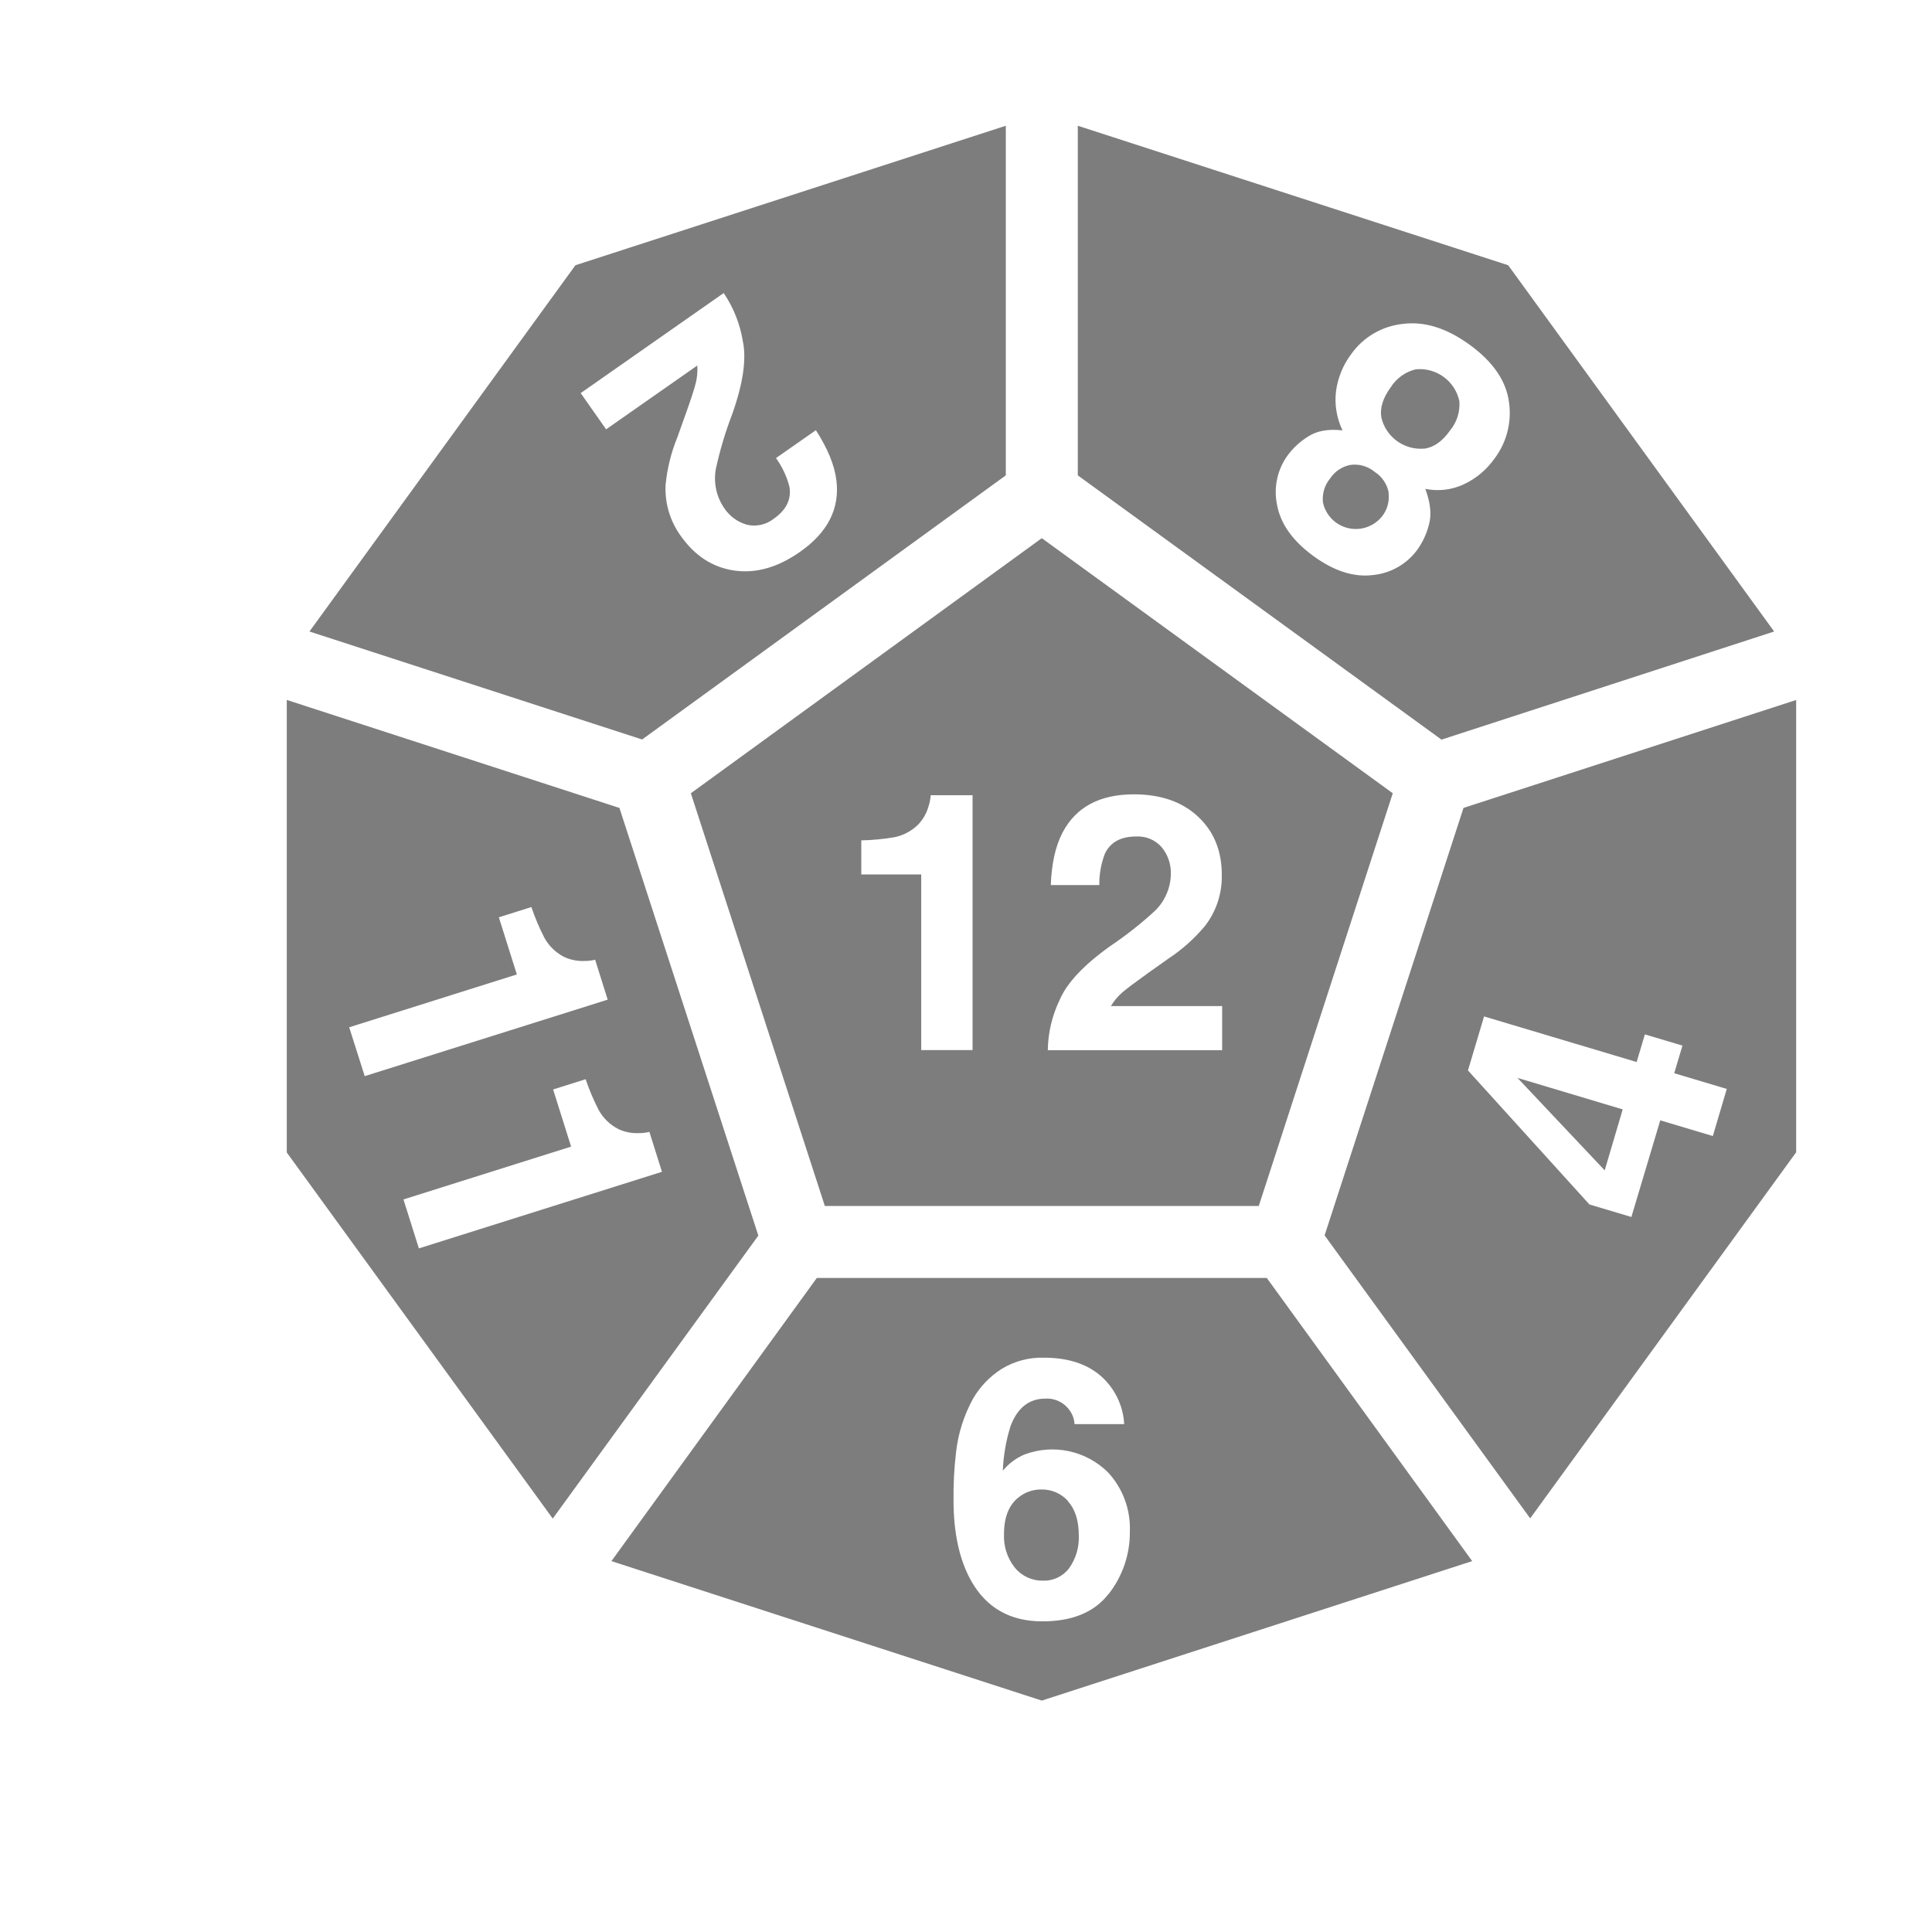
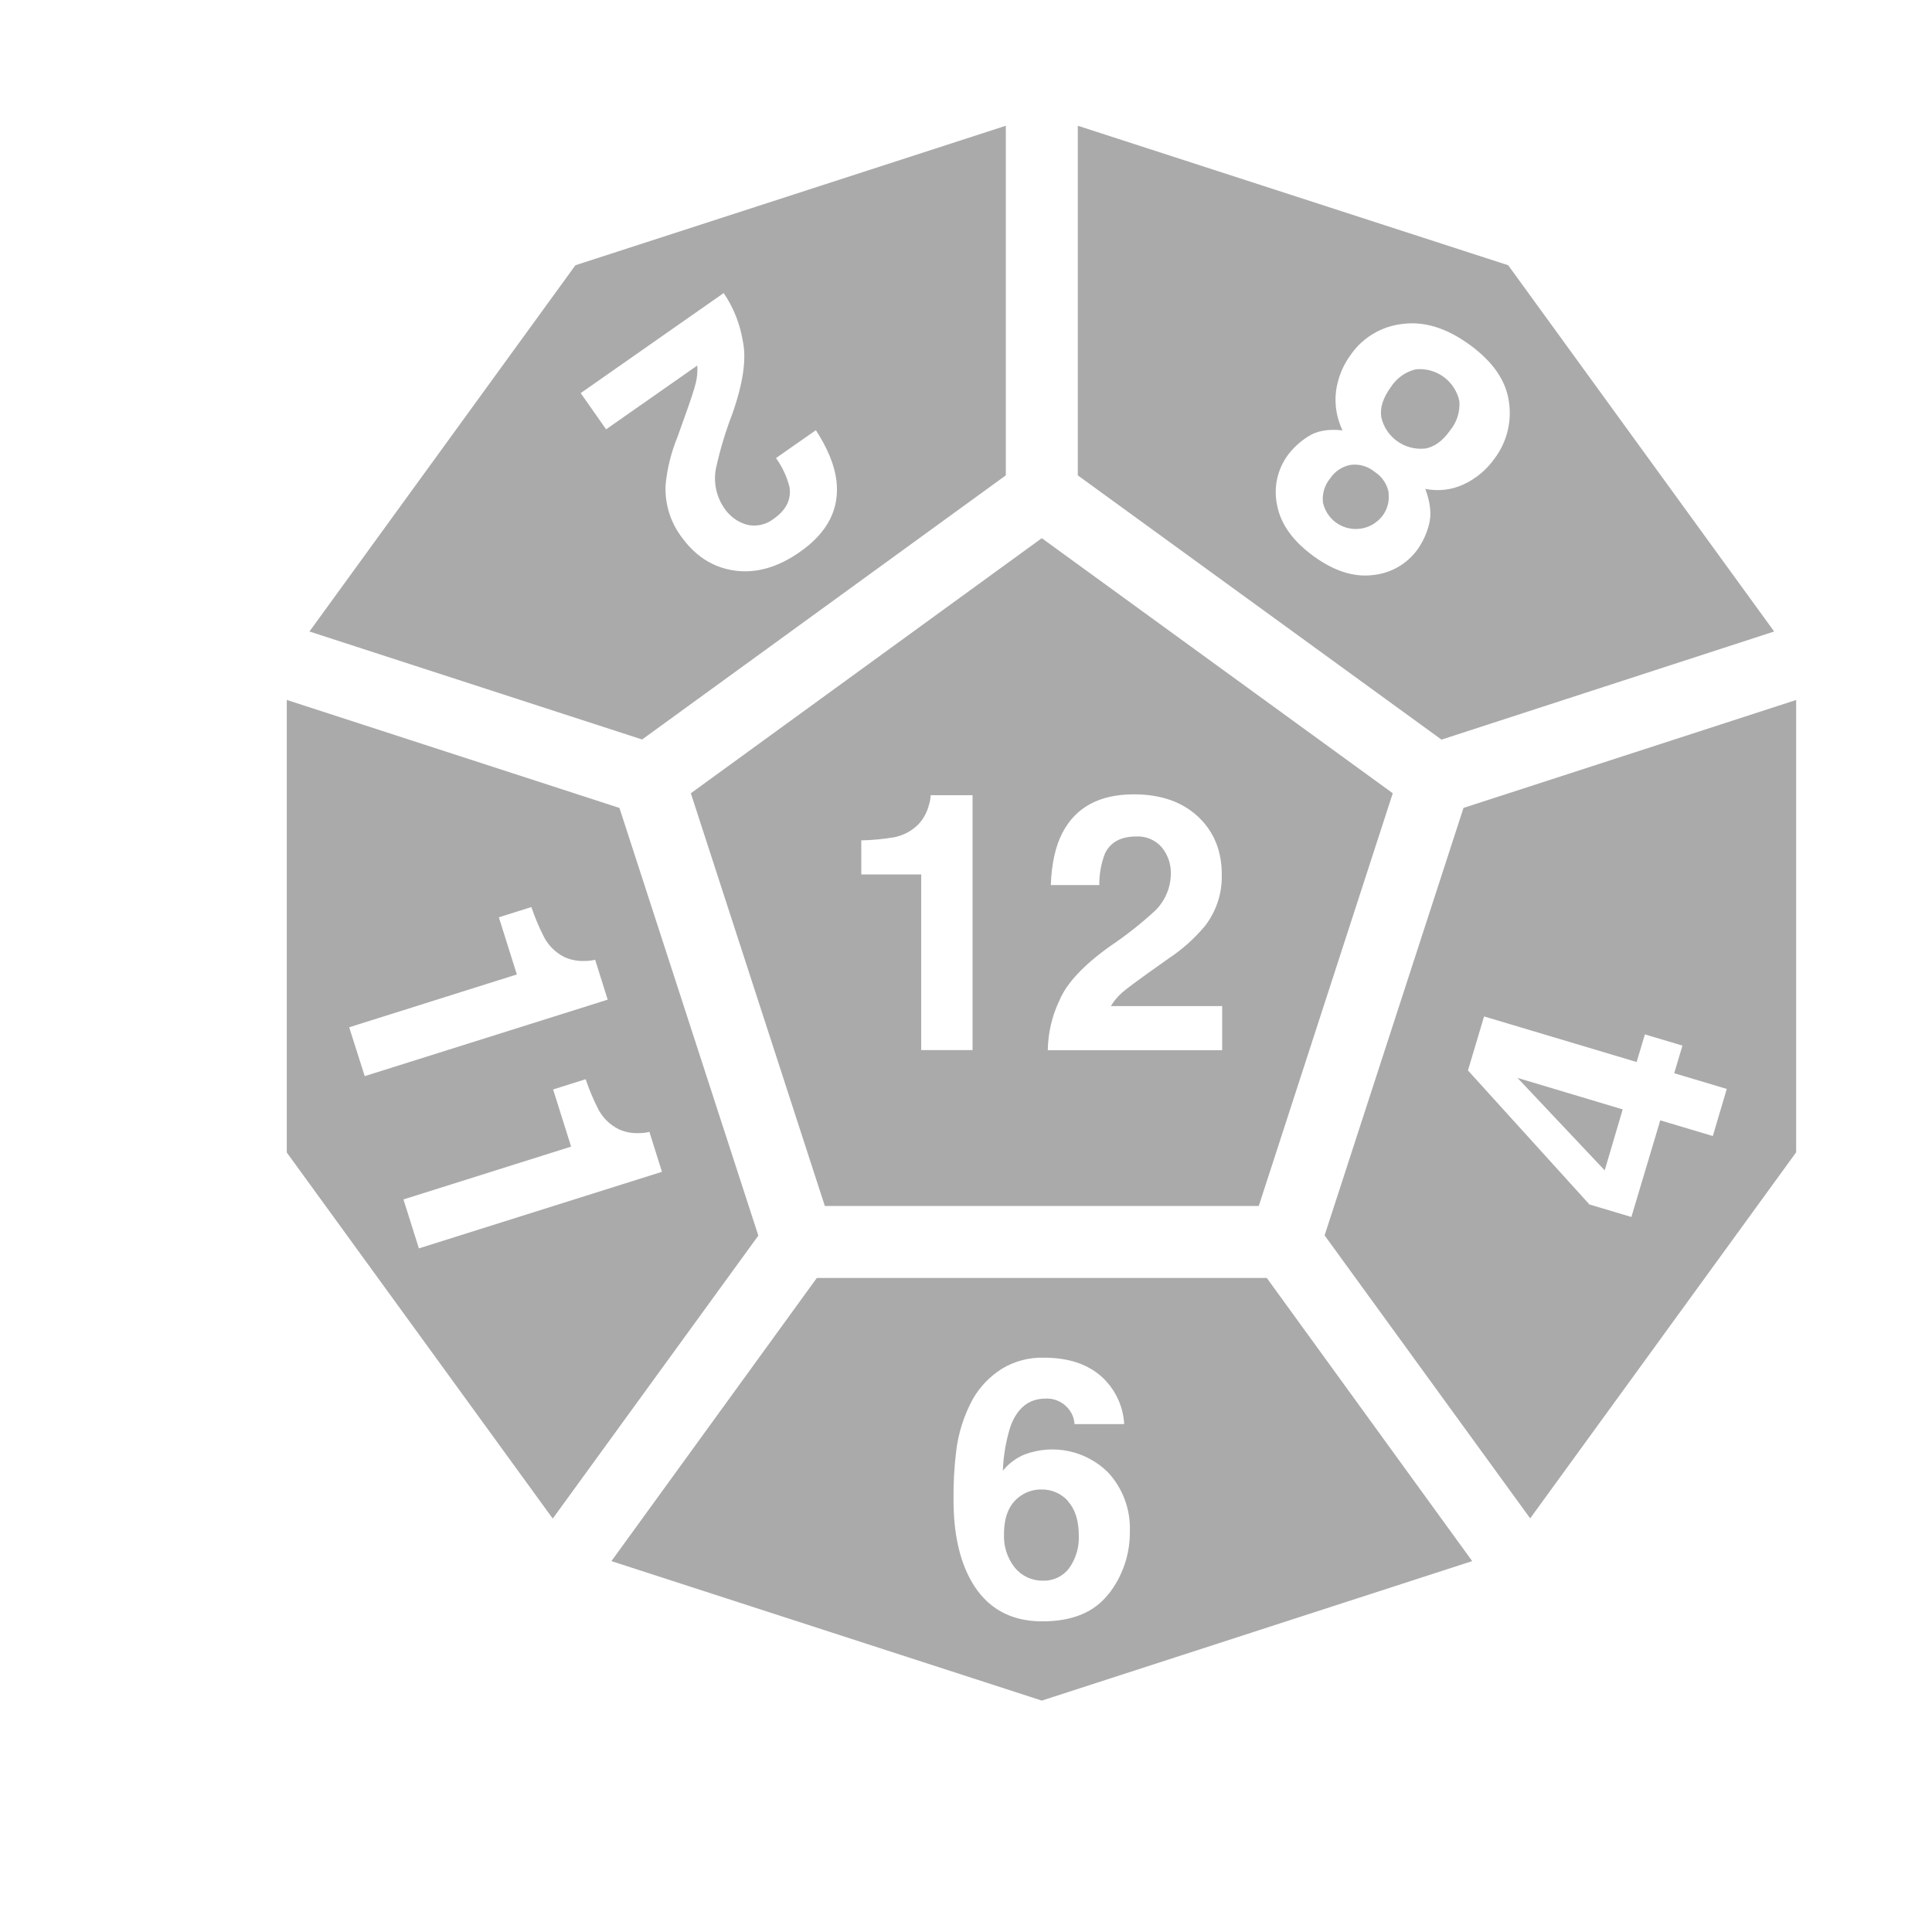
<svg xmlns="http://www.w3.org/2000/svg" style="height: 512px; width: 512px;" viewBox="0 0 512 512">
  <g class="" style="" transform="translate(20,-14)">
-     <path d="M450.169 181.354L379.685 84.29 265.629 47.325v92.652l96.384 70.031zm-91.46-28.416a19.735 19.735 0 0 1-3.004 6.606 16.563 16.563 0 0 1-11.924 6.857q-7.548.918-15.729-5.056-8.18-5.974-9.599-13.439a16.563 16.563 0 0 1 2.922-13.414 19.747 19.747 0 0 1 5.378-4.866q3.422-2.206 9.026-1.574a18.757 18.757 0 0 1-1.717-10.421 21.082 21.082 0 0 1 4.03-9.802 19.246 19.246 0 0 1 13.666-7.99q8.633-1.108 17.779 5.57 9.146 6.677 10.326 14.952a20.033 20.033 0 0 1-3.827 15.204 20.772 20.772 0 0 1-8.145 6.797 16.312 16.312 0 0 1-10.17 1.192q2.038 5.461.989 9.384zm-10.731-8.287a8.252 8.252 0 0 1-1.717 6.189 8.907 8.907 0 0 1-15.669-3.685 8.562 8.562 0 0 1 1.908-6.367 8.347 8.347 0 0 1 5.33-3.578 8.252 8.252 0 0 1 6.451 1.825 8.347 8.347 0 0 1 3.757 5.628zm9.54-11.77a10.732 10.732 0 0 1-11.472-8.346q-.548-3.709 2.504-7.894a10.851 10.851 0 0 1 6.654-4.77 10.732 10.732 0 0 1 11.543 8.43 10.851 10.851 0 0 1-2.469 7.775q-2.945 4.198-6.653 4.806zm-110.968 7.096V47.325L132.494 84.29 62.01 181.354l88.156 28.618zm-112.66-21.798l37.895-26.52a31.73 31.73 0 0 1 5.056 12.664q1.55 7.155-2.79 19.413a98.304 98.304 0 0 0-4.341 14.524 13.904 13.904 0 0 0 2.158 10.314 10.732 10.732 0 0 0 6.034 4.472 8.347 8.347 0 0 0 7.154-1.574q4.961-3.47 4.162-8.43a22.418 22.418 0 0 0-3.577-7.644l10.577-7.393q4.674 7.25 5.425 13.2 1.443 11.328-9.682 19.079-8.789 6.153-17.386 4.913-8.597-1.24-14.214-9.242a21.237 21.237 0 0 1-3.97-13.486 44.513 44.513 0 0 1 3.112-12.568l2.194-6.141q2.063-5.76 2.659-8.12a15.025 15.025 0 0 0 .43-4.77l-24.16 16.908zm64.7 215.412h114.998l35.51-109.37-93.009-67.598-93.009 67.599zm89.266-95.072a8.347 8.347 0 0 0-6.797-2.838q-6.058 0-8.24 4.52a22.382 22.382 0 0 0-1.49 8.346h-12.855q.322-8.62 3.124-13.927 5.319-10.112 18.889-10.112 10.731 0 17.063 5.962 6.332 5.962 6.237 15.633a21.25 21.25 0 0 1-4.484 13.32 44.585 44.585 0 0 1-9.659 8.62l-5.318 3.769q-4.996 3.577-6.832 5.127a15 15 0 0 0-3.1 3.685h29.488v11.685h-46.207a31.73 31.73 0 0 1 3.125-13.271q2.838-6.75 13.414-14.31a98.602 98.602 0 0 0 11.925-9.408 13.916 13.916 0 0 0 4.15-9.682 10.732 10.732 0 0 0-2.433-7.13zm-79.607-1.812a58.536 58.536 0 0 0 8.776-.835 12.377 12.377 0 0 0 6.511-3.577 11.686 11.686 0 0 0 2.6-4.842 11.125 11.125 0 0 0 .512-2.707h11.09v67.54h-13.606v-46.553H208.25v-9.038zM196.468 352.67l-54.434 75.04 114.055 36.965 114.056-36.965-54.434-75.04H196.468zm77.27 83.792q-5.64 7.226-17.517 7.214-12.76 0-18.817-10.672-4.71-8.347-4.71-21.464a97.78 97.78 0 0 1 .656-12.58 38.444 38.444 0 0 1 4.52-14.309 23.121 23.121 0 0 1 7.571-7.87 20.414 20.414 0 0 1 11.197-2.981q9.408 0 15 4.77a18.328 18.328 0 0 1 6.285 12.83h-13.165a6.773 6.773 0 0 0-1.252-3.577 7.286 7.286 0 0 0-6.475-3.172q-6.474 0-9.217 7.262a45.062 45.062 0 0 0-2.051 11.829 14.905 14.905 0 0 1 5.724-4.281 20.975 20.975 0 0 1 22.19 4.77 21.833 21.833 0 0 1 5.748 15.609 26.34 26.34 0 0 1-5.64 16.61zm-10.732-24.612q2.885 3.148 2.885 9.063a13.868 13.868 0 0 1-2.54 8.645 8.275 8.275 0 0 1-6.963 3.327 9.36 9.36 0 0 1-7.453-3.446 13.248 13.248 0 0 1-2.862-8.884q0-6.75 3.911-9.778a9.456 9.456 0 0 1 5.962-2.05 9.241 9.241 0 0 1 7.131 3.111zm119.147-112.195l27.879 8.347-4.77 16.157zm-14.31-71.546l-36.81 113.28 54.483 74.993L456 319.366V199.503zm66.073 86.952l-13.927-4.162-7.656 25.614-11.113-3.315-32.196-35.523 4.27-14.309 40.434 12.08 2.183-7.322 9.956 2.97-2.182 7.32 13.928 4.162zm-289.76-86.952L56 199.491v119.934l70.484 97.016 54.482-74.992zM72.54 286.24l44.43-14-4.77-15.143 8.621-2.719a58.536 58.536 0 0 0 3.435 8.12 12.377 12.377 0 0 0 5.33 5.14 11.686 11.686 0 0 0 5.401 1.026 11.137 11.137 0 0 0 2.731-.322l3.327 10.576-64.391 20.272zm18.47 58.596l-4.09-12.974 44.43-13.999-4.77-15.144 8.622-2.718a58.68 58.68 0 0 0 3.434 8.12 12.365 12.365 0 0 0 5.33 5.14 11.65 11.65 0 0 0 5.402 1.025 11.102 11.102 0 0 0 2.73-.322l3.328 10.577z" fill="#7d7d7d" fill-opacity="1" />
+     <path d="M450.169 181.354L379.685 84.29 265.629 47.325v92.652l96.384 70.031zm-91.46-28.416a19.735 19.735 0 0 1-3.004 6.606 16.563 16.563 0 0 1-11.924 6.857q-7.548.918-15.729-5.056-8.18-5.974-9.599-13.439a16.563 16.563 0 0 1 2.922-13.414 19.747 19.747 0 0 1 5.378-4.866q3.422-2.206 9.026-1.574a18.757 18.757 0 0 1-1.717-10.421 21.082 21.082 0 0 1 4.03-9.802 19.246 19.246 0 0 1 13.666-7.99q8.633-1.108 17.779 5.57 9.146 6.677 10.326 14.952a20.033 20.033 0 0 1-3.827 15.204 20.772 20.772 0 0 1-8.145 6.797 16.312 16.312 0 0 1-10.17 1.192q2.038 5.461.989 9.384zm-10.731-8.287a8.252 8.252 0 0 1-1.717 6.189 8.907 8.907 0 0 1-15.669-3.685 8.562 8.562 0 0 1 1.908-6.367 8.347 8.347 0 0 1 5.33-3.578 8.252 8.252 0 0 1 6.451 1.825 8.347 8.347 0 0 1 3.757 5.628zm9.54-11.77a10.732 10.732 0 0 1-11.472-8.346q-.548-3.709 2.504-7.894a10.851 10.851 0 0 1 6.654-4.77 10.732 10.732 0 0 1 11.543 8.43 10.851 10.851 0 0 1-2.469 7.775q-2.945 4.198-6.653 4.806zm-110.968 7.096V47.325L132.494 84.29 62.01 181.354l88.156 28.618zm-112.66-21.798l37.895-26.52a31.73 31.73 0 0 1 5.056 12.664q1.55 7.155-2.79 19.413a98.304 98.304 0 0 0-4.341 14.524 13.904 13.904 0 0 0 2.158 10.314 10.732 10.732 0 0 0 6.034 4.472 8.347 8.347 0 0 0 7.154-1.574q4.961-3.47 4.162-8.43a22.418 22.418 0 0 0-3.577-7.644l10.577-7.393q4.674 7.25 5.425 13.2 1.443 11.328-9.682 19.079-8.789 6.153-17.386 4.913-8.597-1.24-14.214-9.242a21.237 21.237 0 0 1-3.97-13.486 44.513 44.513 0 0 1 3.112-12.568l2.194-6.141q2.063-5.76 2.659-8.12a15.025 15.025 0 0 0 .43-4.77l-24.16 16.908zm64.7 215.412h114.998l35.51-109.37-93.009-67.598-93.009 67.599zm89.266-95.072a8.347 8.347 0 0 0-6.797-2.838q-6.058 0-8.24 4.52a22.382 22.382 0 0 0-1.49 8.346h-12.855q.322-8.62 3.124-13.927 5.319-10.112 18.889-10.112 10.731 0 17.063 5.962 6.332 5.962 6.237 15.633a21.25 21.25 0 0 1-4.484 13.32 44.585 44.585 0 0 1-9.659 8.62l-5.318 3.769q-4.996 3.577-6.832 5.127a15 15 0 0 0-3.1 3.685h29.488v11.685h-46.207a31.73 31.73 0 0 1 3.125-13.271q2.838-6.75 13.414-14.31a98.602 98.602 0 0 0 11.925-9.408 13.916 13.916 0 0 0 4.15-9.682 10.732 10.732 0 0 0-2.433-7.13zm-79.607-1.812a58.536 58.536 0 0 0 8.776-.835 12.377 12.377 0 0 0 6.511-3.577 11.686 11.686 0 0 0 2.6-4.842 11.125 11.125 0 0 0 .512-2.707h11.09v67.54h-13.606v-46.553H208.25v-9.038zM196.468 352.67l-54.434 75.04 114.055 36.965 114.056-36.965-54.434-75.04H196.468zm77.27 83.792q-5.64 7.226-17.517 7.214-12.76 0-18.817-10.672-4.71-8.347-4.71-21.464a97.78 97.78 0 0 1 .656-12.58 38.444 38.444 0 0 1 4.52-14.309 23.121 23.121 0 0 1 7.571-7.87 20.414 20.414 0 0 1 11.197-2.981q9.408 0 15 4.77a18.328 18.328 0 0 1 6.285 12.83h-13.165a6.773 6.773 0 0 0-1.252-3.577 7.286 7.286 0 0 0-6.475-3.172q-6.474 0-9.217 7.262a45.062 45.062 0 0 0-2.051 11.829 14.905 14.905 0 0 1 5.724-4.281 20.975 20.975 0 0 1 22.19 4.77 21.833 21.833 0 0 1 5.748 15.609 26.34 26.34 0 0 1-5.64 16.61zm-10.732-24.612q2.885 3.148 2.885 9.063a13.868 13.868 0 0 1-2.54 8.645 8.275 8.275 0 0 1-6.963 3.327 9.36 9.36 0 0 1-7.453-3.446 13.248 13.248 0 0 1-2.862-8.884q0-6.75 3.911-9.778a9.456 9.456 0 0 1 5.962-2.05 9.241 9.241 0 0 1 7.131 3.111zm119.147-112.195l27.879 8.347-4.77 16.157zm-14.31-71.546l-36.81 113.28 54.483 74.993L456 319.366V199.503zm66.073 86.952l-13.927-4.162-7.656 25.614-11.113-3.315-32.196-35.523 4.27-14.309 40.434 12.08 2.183-7.322 9.956 2.97-2.182 7.32 13.928 4.162zm-289.76-86.952L56 199.491v119.934l70.484 97.016 54.482-74.992zM72.54 286.24l44.43-14-4.77-15.143 8.621-2.719a58.536 58.536 0 0 0 3.435 8.12 12.377 12.377 0 0 0 5.33 5.14 11.686 11.686 0 0 0 5.401 1.026 11.137 11.137 0 0 0 2.731-.322l3.327 10.576-64.391 20.272zm18.47 58.596l-4.09-12.974 44.43-13.999-4.77-15.144 8.622-2.718a58.68 58.68 0 0 0 3.434 8.12 12.365 12.365 0 0 0 5.33 5.14 11.65 11.65 0 0 0 5.402 1.025 11.102 11.102 0 0 0 2.73-.322l3.328 10.577z" fill="#aaaaaa" fill-opacity="1" />
  </g>
</svg>
